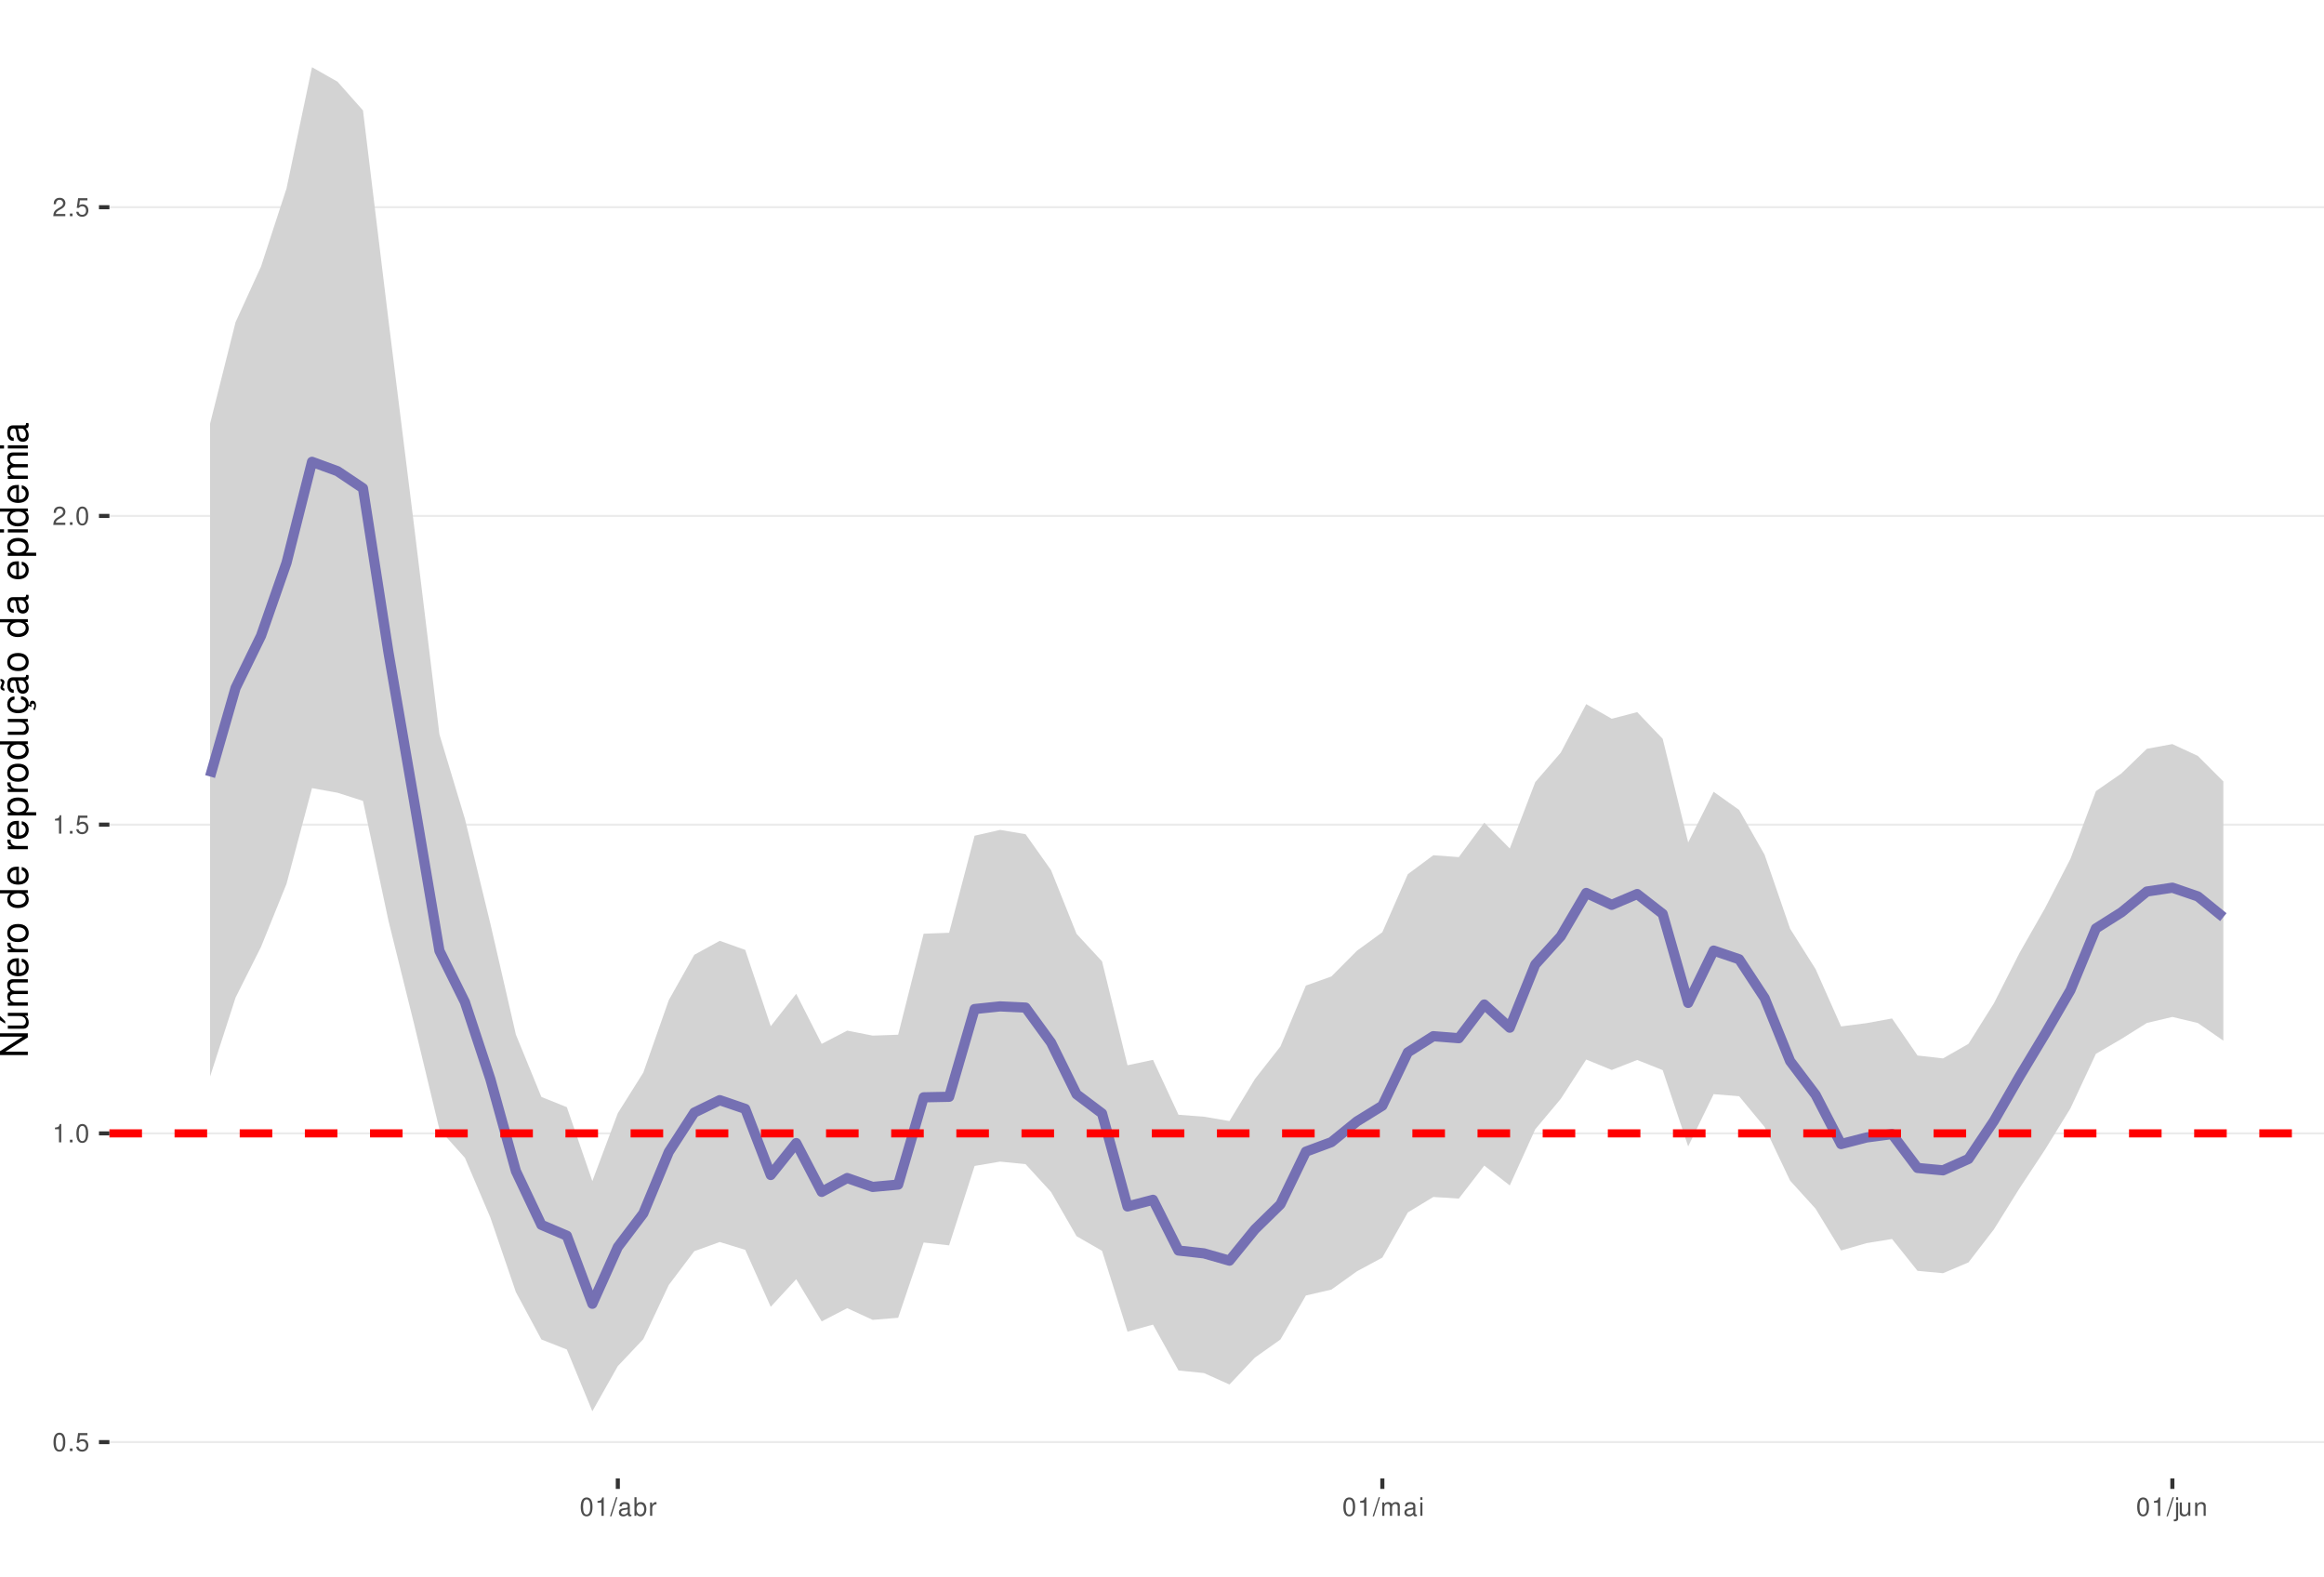
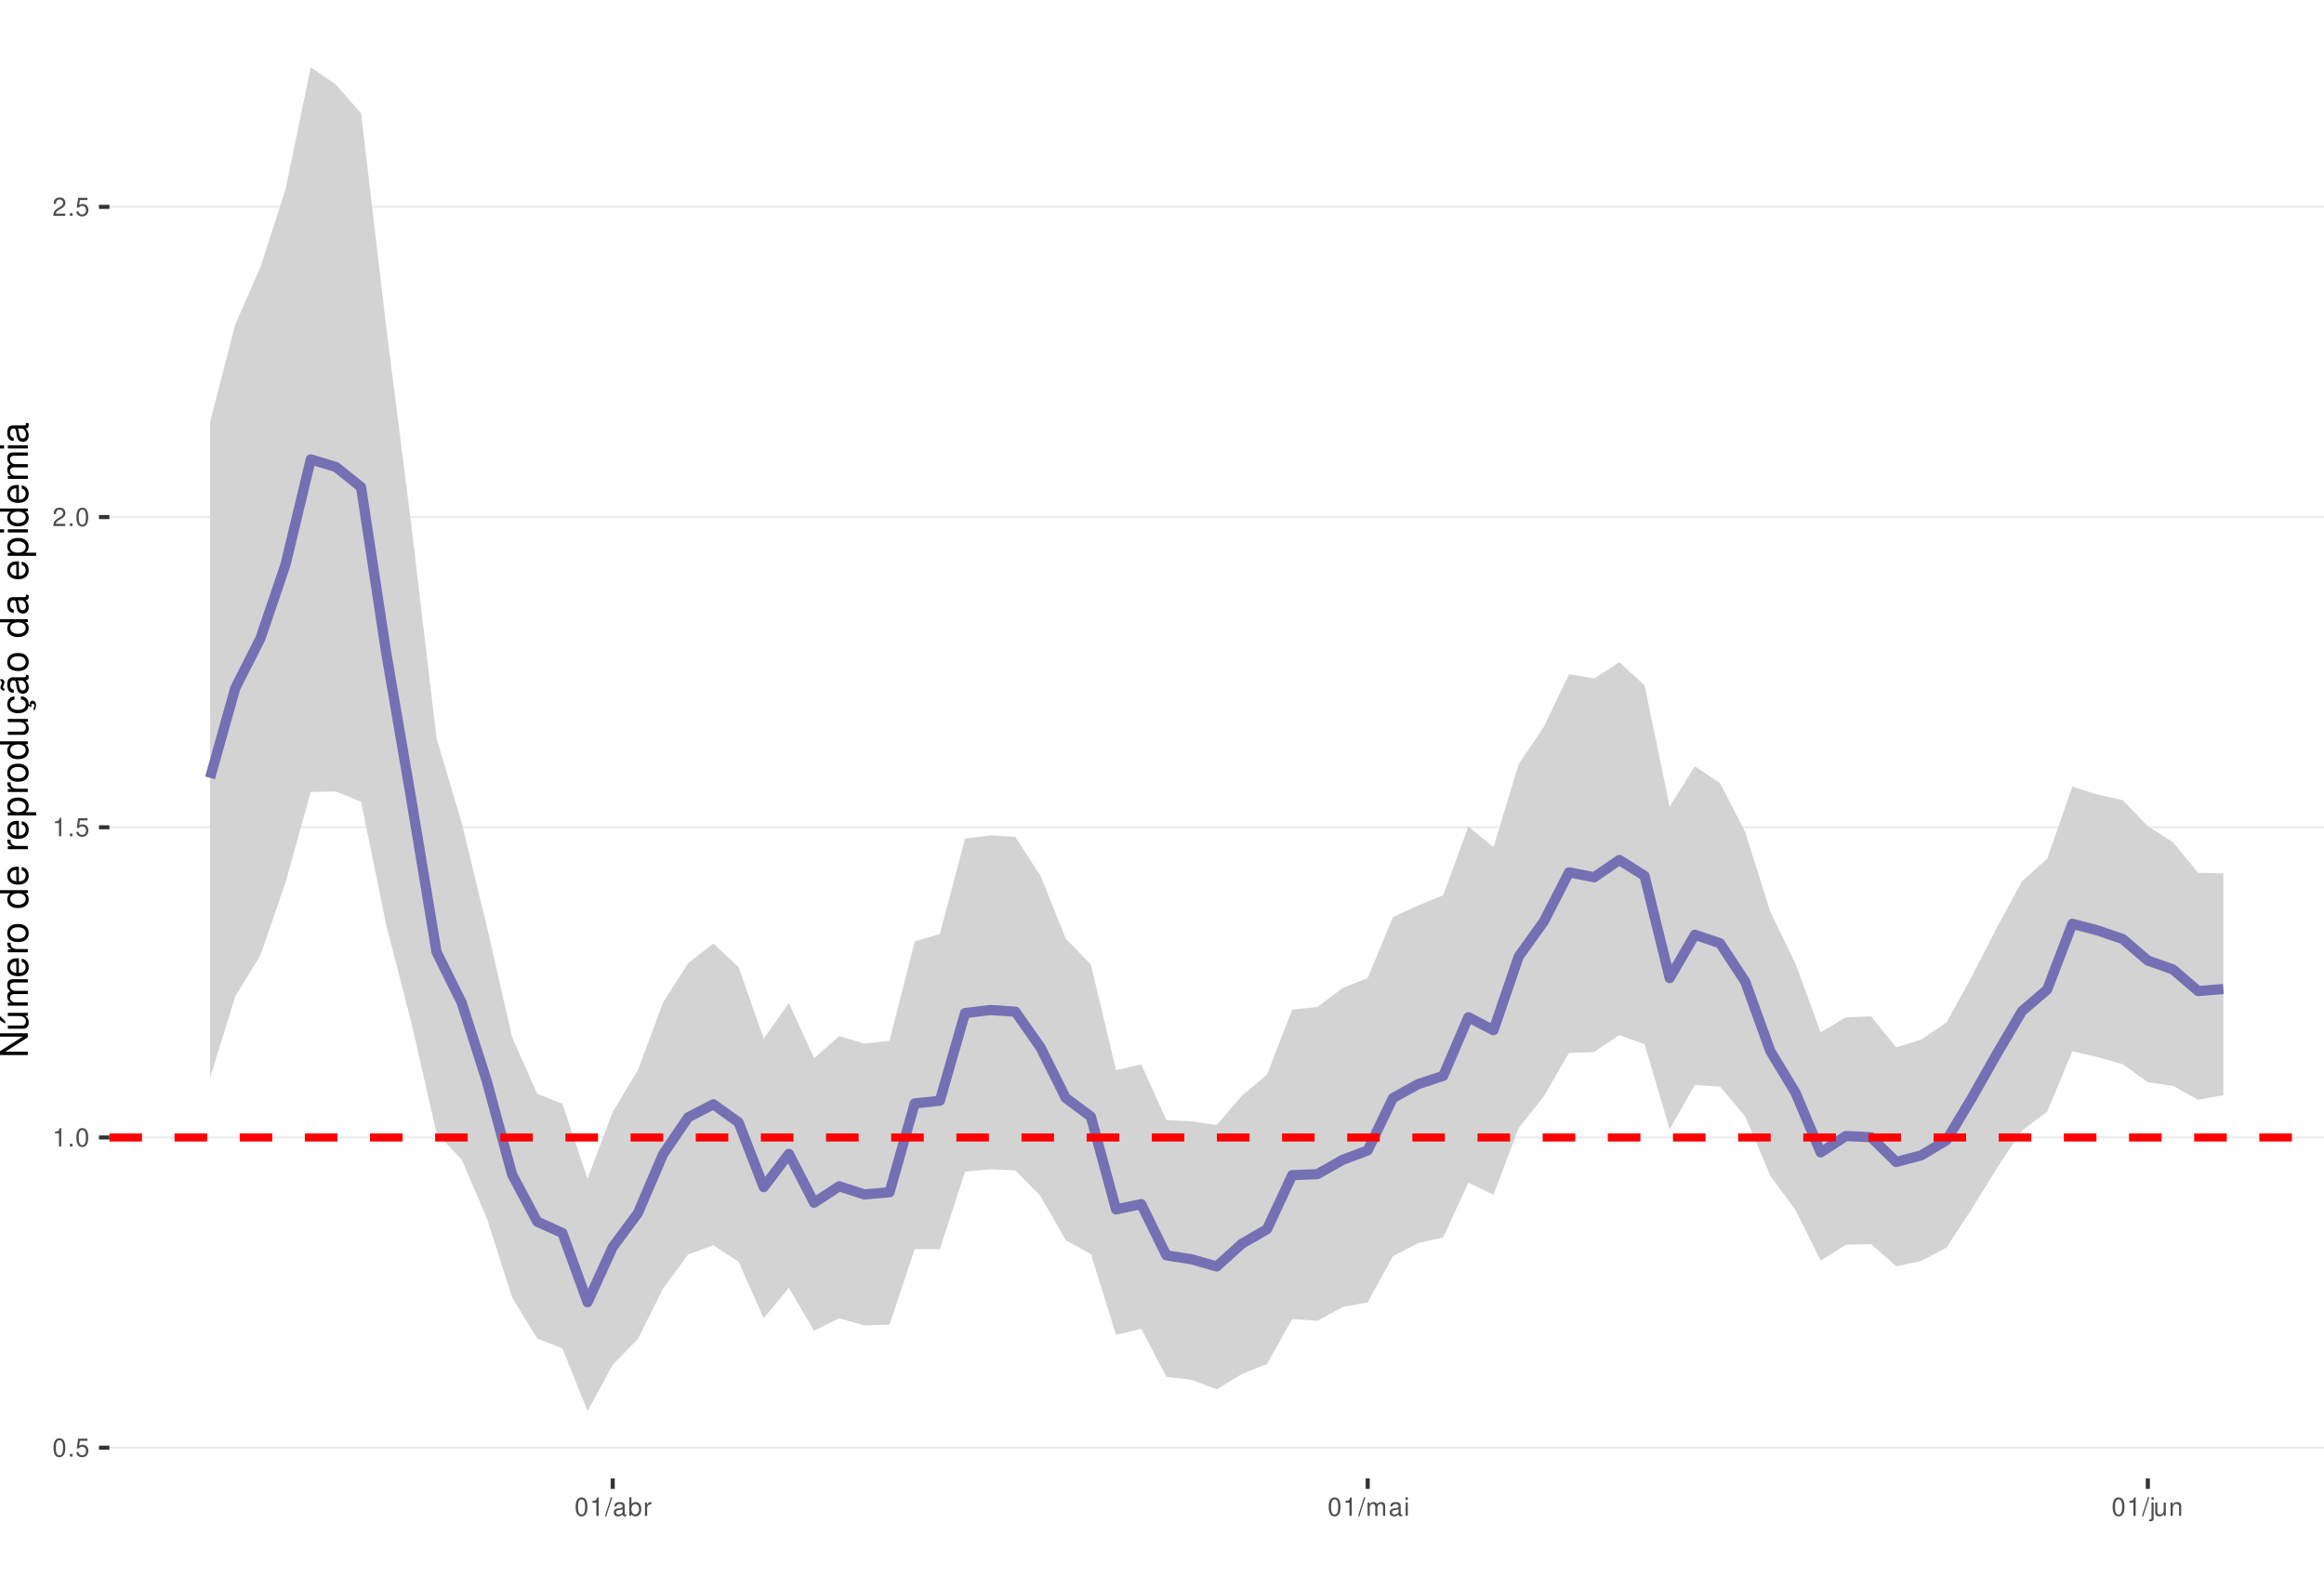
<svg xmlns="http://www.w3.org/2000/svg" xmlns:xlink="http://www.w3.org/1999/xlink" width="609pt" height="413pt" viewBox="0 0 609 413" version="1.1">
  <defs>
    <g>
      <symbol overflow="visible" id="glyph0-0">
        <path style="stroke:none;" d="" />
      </symbol>
      <symbol overflow="visible" id="glyph0-1">
        <path style="stroke:none;" d="M 1.828 -4.812 C 1.391 -4.812 0.984 -4.609 0.75 -4.281 C 0.438 -3.859 0.281 -3.219 0.281 -2.328 C 0.281 -0.703 0.812 0.156 1.828 0.156 C 2.828 0.156 3.375 -0.703 3.375 -2.297 C 3.375 -3.219 3.234 -3.844 2.922 -4.281 C 2.672 -4.625 2.281 -4.812 1.828 -4.812 Z M 1.828 -4.297 C 2.469 -4.297 2.781 -3.641 2.781 -2.344 C 2.781 -0.969 2.469 -0.328 1.812 -0.328 C 1.203 -0.328 0.891 -1 0.891 -2.328 C 0.891 -3.641 1.203 -4.297 1.828 -4.297 Z M 1.828 -4.297 " />
      </symbol>
      <symbol overflow="visible" id="glyph0-2">
        <path style="stroke:none;" d="M 1.266 -0.688 L 0.578 -0.688 L 0.578 0 L 1.266 0 Z M 1.266 -0.688 " />
      </symbol>
      <symbol overflow="visible" id="glyph0-3">
        <path style="stroke:none;" d="M 3.172 -4.719 L 0.734 -4.719 L 0.375 -2.156 L 0.922 -2.156 C 1.188 -2.469 1.422 -2.594 1.797 -2.594 C 2.422 -2.594 2.812 -2.156 2.812 -1.453 C 2.812 -0.781 2.422 -0.359 1.781 -0.359 C 1.266 -0.359 0.953 -0.625 0.812 -1.156 L 0.234 -1.156 C 0.312 -0.766 0.375 -0.578 0.516 -0.406 C 0.781 -0.047 1.266 0.156 1.797 0.156 C 2.75 0.156 3.422 -0.547 3.422 -1.531 C 3.422 -2.469 2.797 -3.109 1.891 -3.109 C 1.562 -3.109 1.297 -3.016 1.016 -2.828 L 1.203 -4.141 L 3.172 -4.141 Z M 3.172 -4.719 " />
      </symbol>
      <symbol overflow="visible" id="glyph0-4">
        <path style="stroke:none;" d="M 1.719 -3.422 L 1.719 0 L 2.312 0 L 2.312 -4.812 L 1.922 -4.812 C 1.719 -4.078 1.578 -3.969 0.672 -3.859 L 0.672 -3.422 Z M 1.719 -3.422 " />
      </symbol>
      <symbol overflow="visible" id="glyph0-5">
        <path style="stroke:none;" d="M 3.375 -0.578 L 0.891 -0.578 C 0.938 -0.984 1.156 -1.234 1.734 -1.578 L 2.406 -1.953 C 3.062 -2.328 3.406 -2.812 3.406 -3.406 C 3.406 -3.812 3.234 -4.188 2.969 -4.438 C 2.688 -4.688 2.344 -4.812 1.891 -4.812 C 1.297 -4.812 0.844 -4.594 0.578 -4.188 C 0.422 -3.938 0.344 -3.641 0.328 -3.141 L 0.922 -3.141 C 0.938 -3.469 0.984 -3.672 1.062 -3.828 C 1.219 -4.125 1.516 -4.297 1.875 -4.297 C 2.406 -4.297 2.797 -3.906 2.797 -3.391 C 2.797 -3.016 2.578 -2.672 2.156 -2.438 L 1.547 -2.078 C 0.562 -1.516 0.281 -1.062 0.219 0 L 3.375 0 Z M 3.375 -0.578 " />
      </symbol>
      <symbol overflow="visible" id="glyph0-6">
        <path style="stroke:none;" d="M 1.531 -4.859 L -0.047 0.141 L 0.312 0.141 L 1.891 -4.859 Z M 1.531 -4.859 " />
      </symbol>
      <symbol overflow="visible" id="glyph0-7">
        <path style="stroke:none;" d="M 3.562 -0.328 C 3.5 -0.312 3.469 -0.312 3.438 -0.312 C 3.25 -0.312 3.141 -0.406 3.141 -0.578 L 3.141 -2.641 C 3.141 -3.25 2.688 -3.594 1.828 -3.594 C 1.312 -3.594 0.906 -3.438 0.672 -3.188 C 0.516 -3 0.453 -2.797 0.438 -2.453 L 0.984 -2.453 C 1.031 -2.875 1.297 -3.078 1.812 -3.078 C 2.312 -3.078 2.594 -2.891 2.594 -2.562 L 2.594 -2.406 C 2.578 -2.172 2.469 -2.078 2.016 -2.031 C 1.219 -1.922 1.109 -1.891 0.891 -1.812 C 0.484 -1.641 0.281 -1.328 0.281 -0.875 C 0.281 -0.25 0.719 0.156 1.422 0.156 C 1.859 0.156 2.219 0 2.609 -0.359 C 2.656 0 2.828 0.156 3.188 0.156 C 3.297 0.156 3.375 0.141 3.562 0.094 Z M 2.594 -1.094 C 2.594 -0.906 2.531 -0.797 2.375 -0.641 C 2.141 -0.438 1.875 -0.328 1.547 -0.328 C 1.109 -0.328 0.859 -0.547 0.859 -0.891 C 0.859 -1.266 1.094 -1.438 1.703 -1.531 C 2.297 -1.609 2.406 -1.641 2.594 -1.719 Z M 2.594 -1.094 " />
      </symbol>
      <symbol overflow="visible" id="glyph0-8">
        <path style="stroke:none;" d="M 0.359 -4.859 L 0.359 0 L 0.859 0 L 0.859 -0.453 C 1.125 -0.047 1.484 0.156 1.969 0.156 C 2.875 0.156 3.484 -0.594 3.484 -1.75 C 3.484 -2.891 2.922 -3.594 1.984 -3.594 C 1.516 -3.594 1.172 -3.406 0.906 -3.016 L 0.906 -4.859 Z M 1.891 -3.062 C 2.5 -3.062 2.906 -2.531 2.906 -1.703 C 2.906 -0.906 2.484 -0.359 1.891 -0.359 C 1.297 -0.359 0.906 -0.906 0.906 -1.719 C 0.906 -2.531 1.297 -3.062 1.891 -3.062 Z M 1.891 -3.062 " />
      </symbol>
      <symbol overflow="visible" id="glyph0-9">
        <path style="stroke:none;" d="M 0.453 -3.484 L 0.453 0 L 1.016 0 L 1.016 -1.812 C 1.031 -2.656 1.375 -3.016 2.141 -3 L 2.141 -3.562 C 2.047 -3.578 1.984 -3.594 1.922 -3.594 C 1.562 -3.594 1.297 -3.375 0.969 -2.859 L 0.969 -3.484 Z M 0.453 -3.484 " />
      </symbol>
      <symbol overflow="visible" id="glyph0-10">
        <path style="stroke:none;" d="M 0.469 -3.484 L 0.469 0 L 1.031 0 L 1.031 -2.188 C 1.031 -2.703 1.391 -3.109 1.844 -3.109 C 2.25 -3.109 2.484 -2.844 2.484 -2.406 L 2.484 0 L 3.047 0 L 3.047 -2.188 C 3.047 -2.703 3.422 -3.109 3.875 -3.109 C 4.266 -3.109 4.516 -2.844 4.516 -2.406 L 4.516 0 L 5.078 0 L 5.078 -2.609 C 5.078 -3.234 4.719 -3.594 4.062 -3.594 C 3.594 -3.594 3.312 -3.453 2.984 -3.062 C 2.781 -3.422 2.5 -3.594 2.047 -3.594 C 1.578 -3.594 1.266 -3.422 0.984 -3 L 0.984 -3.484 Z M 0.469 -3.484 " />
      </symbol>
      <symbol overflow="visible" id="glyph0-11">
        <path style="stroke:none;" d="M 1 -3.484 L 0.453 -3.484 L 0.453 0 L 1 0 Z M 1 -4.859 L 0.438 -4.859 L 0.438 -4.156 L 1 -4.156 Z M 1 -4.859 " />
      </symbol>
      <symbol overflow="visible" id="glyph0-12">
        <path style="stroke:none;" d="M 0.469 -3.484 L 0.469 0.5 C 0.469 0.859 0.359 0.969 0.016 0.969 C -0.031 0.969 -0.047 0.969 -0.125 0.953 L -0.125 1.438 C -0.047 1.438 -0.016 1.453 0.062 1.453 C 0.688 1.453 1.016 1.203 1.016 0.719 L 1.016 -3.484 Z M 1.016 -4.859 L 0.469 -4.859 L 0.469 -4.156 L 1.016 -4.156 Z M 1.016 -4.859 " />
      </symbol>
      <symbol overflow="visible" id="glyph0-13">
        <path style="stroke:none;" d="M 3.203 0 L 3.203 -3.484 L 2.656 -3.484 L 2.656 -1.516 C 2.656 -0.797 2.281 -0.328 1.703 -0.328 C 1.266 -0.328 0.984 -0.594 0.984 -1.016 L 0.984 -3.484 L 0.438 -3.484 L 0.438 -0.797 C 0.438 -0.219 0.859 0.156 1.547 0.156 C 2.062 0.156 2.391 -0.031 2.703 -0.484 L 2.703 0 Z M 3.203 0 " />
      </symbol>
      <symbol overflow="visible" id="glyph0-14">
        <path style="stroke:none;" d="M 0.469 -3.484 L 0.469 0 L 1.031 0 L 1.031 -1.922 C 1.031 -2.641 1.391 -3.109 1.969 -3.109 C 2.406 -3.109 2.688 -2.828 2.688 -2.422 L 2.688 0 L 3.234 0 L 3.234 -2.641 C 3.234 -3.219 2.812 -3.594 2.141 -3.594 C 1.625 -3.594 1.281 -3.391 0.984 -2.906 L 0.984 -3.484 Z M 0.469 -3.484 " />
      </symbol>
      <symbol overflow="visible" id="glyph1-0">
        <path style="stroke:none;" d="" />
      </symbol>
      <symbol overflow="visible" id="glyph1-1">
        <path style="stroke:none;" d="M -7.297 -6.453 L -7.297 -5.578 L -1.328 -5.578 L -7.297 -1.766 L -7.297 -0.766 L 0 -0.766 L 0 -1.641 L -5.906 -1.641 L 0 -5.406 L 0 -6.453 Z M -7.297 -6.453 " />
      </symbol>
      <symbol overflow="visible" id="glyph1-2">
        <path style="stroke:none;" d="M 0 -4.812 L -5.234 -4.812 L -5.234 -3.984 L -2.266 -3.984 C -1.203 -3.984 -0.5 -3.438 -0.5 -2.562 C -0.5 -1.906 -0.906 -1.484 -1.531 -1.484 L -5.234 -1.484 L -5.234 -0.656 L -1.203 -0.656 C -0.328 -0.656 0.234 -1.297 0.234 -2.312 C 0.234 -3.094 -0.047 -3.578 -0.734 -4.062 L 0 -4.062 Z M -7.406 -2.953 L -5.922 -2 L -5.922 -2.594 L -7.406 -4.094 Z M -7.406 -2.953 " />
      </symbol>
      <symbol overflow="visible" id="glyph1-3">
        <path style="stroke:none;" d="M -5.234 -0.703 L 0 -0.703 L 0 -1.547 L -3.297 -1.547 C -4.047 -1.547 -4.656 -2.094 -4.656 -2.766 C -4.656 -3.391 -4.281 -3.734 -3.609 -3.734 L 0 -3.734 L 0 -4.578 L -3.297 -4.578 C -4.047 -4.578 -4.656 -5.125 -4.656 -5.812 C -4.656 -6.422 -4.266 -6.781 -3.609 -6.781 L 0 -6.781 L 0 -7.625 L -3.938 -7.625 C -4.875 -7.625 -5.391 -7.078 -5.391 -6.094 C -5.391 -5.406 -5.188 -4.984 -4.594 -4.484 C -5.156 -4.188 -5.391 -3.766 -5.391 -3.078 C -5.391 -2.375 -5.125 -1.906 -4.5 -1.469 L -5.234 -1.469 Z M -5.234 -0.703 " />
      </symbol>
      <symbol overflow="visible" id="glyph1-4">
        <path style="stroke:none;" d="M -2.344 -5.125 C -3.141 -5.125 -3.625 -5.062 -4.016 -4.922 C -4.875 -4.578 -5.391 -3.781 -5.391 -2.797 C -5.391 -1.344 -4.281 -0.406 -2.547 -0.406 C -0.812 -0.406 0.234 -1.297 0.234 -2.781 C 0.234 -3.984 -0.453 -4.812 -1.594 -5.016 L -1.594 -4.188 C -0.906 -3.953 -0.547 -3.484 -0.547 -2.812 C -0.547 -2.281 -0.781 -1.828 -1.219 -1.547 C -1.516 -1.344 -1.812 -1.281 -2.344 -1.266 Z M -3.016 -1.297 C -3.984 -1.359 -4.625 -1.953 -4.625 -2.797 C -4.625 -3.641 -3.953 -4.234 -3.016 -4.234 Z M -3.016 -1.297 " />
      </symbol>
      <symbol overflow="visible" id="glyph1-5">
        <path style="stroke:none;" d="M -5.234 -0.688 L 0 -0.688 L 0 -1.531 L -2.719 -1.531 C -3.984 -1.547 -4.547 -2.062 -4.516 -3.203 L -5.359 -3.203 C -5.375 -3.062 -5.391 -2.984 -5.391 -2.891 C -5.391 -2.344 -5.062 -1.938 -4.297 -1.453 L -5.234 -1.453 Z M -5.234 -0.688 " />
      </symbol>
      <symbol overflow="visible" id="glyph1-6">
        <path style="stroke:none;" d="M -5.391 -2.719 C -5.391 -1.234 -4.344 -0.359 -2.578 -0.359 C -0.812 -0.359 0.234 -1.234 0.234 -2.734 C 0.234 -4.203 -0.812 -5.094 -2.547 -5.094 C -4.359 -5.094 -5.391 -4.234 -5.391 -2.719 Z M -4.625 -2.734 C -4.625 -3.672 -3.844 -4.234 -2.547 -4.234 C -1.312 -4.234 -0.547 -3.656 -0.547 -2.734 C -0.547 -1.797 -1.312 -1.234 -2.578 -1.234 C -3.844 -1.234 -4.625 -1.797 -4.625 -2.734 Z M -4.625 -2.734 " />
      </symbol>
      <symbol overflow="visible" id="glyph1-7">
        <path style="stroke:none;" d="" />
      </symbol>
      <symbol overflow="visible" id="glyph1-8">
        <path style="stroke:none;" d="M -7.297 -4.953 L -7.297 -4.125 L -4.578 -4.125 C -5.109 -3.766 -5.391 -3.203 -5.391 -2.516 C -5.391 -1.156 -4.297 -0.266 -2.625 -0.266 C -0.859 -0.266 0.234 -1.125 0.234 -2.547 C 0.234 -3.266 -0.047 -3.766 -0.688 -4.203 L 0 -4.203 L 0 -4.953 Z M -4.609 -2.656 C -4.609 -3.547 -3.812 -4.125 -2.562 -4.125 C -1.344 -4.125 -0.547 -3.547 -0.547 -2.656 C -0.547 -1.734 -1.359 -1.125 -2.578 -1.125 C -3.797 -1.125 -4.609 -1.734 -4.609 -2.656 Z M -4.609 -2.656 " />
      </symbol>
      <symbol overflow="visible" id="glyph1-9">
        <path style="stroke:none;" d="M 2.188 -0.547 L 2.188 -1.375 L -0.547 -1.375 C -0.016 -1.812 0.234 -2.312 0.234 -2.984 C 0.234 -4.344 -0.859 -5.234 -2.531 -5.234 C -4.297 -5.234 -5.391 -4.375 -5.391 -2.984 C -5.391 -2.266 -5.062 -1.703 -4.453 -1.312 L -5.234 -1.312 L -5.234 -0.547 Z M -4.609 -2.844 C -4.609 -3.766 -3.797 -4.359 -2.547 -4.359 C -1.359 -4.359 -0.547 -3.75 -0.547 -2.844 C -0.547 -1.953 -1.344 -1.375 -2.578 -1.375 C -3.812 -1.375 -4.609 -1.953 -4.609 -2.844 Z M -4.609 -2.844 " />
      </symbol>
      <symbol overflow="visible" id="glyph1-10">
        <path style="stroke:none;" d="M 0 -4.812 L -5.234 -4.812 L -5.234 -3.984 L -2.266 -3.984 C -1.203 -3.984 -0.5 -3.438 -0.5 -2.562 C -0.5 -1.906 -0.906 -1.484 -1.531 -1.484 L -5.234 -1.484 L -5.234 -0.656 L -1.203 -0.656 C -0.328 -0.656 0.234 -1.297 0.234 -2.312 C 0.234 -3.094 -0.047 -3.578 -0.734 -4.062 L 0 -4.062 Z M 0 -4.812 " />
      </symbol>
      <symbol overflow="visible" id="glyph1-11">
        <path style="stroke:none;" d="M 0.234 -2.641 C 0.234 -3.875 -0.547 -4.703 -1.797 -4.766 L -1.797 -3.938 C -0.953 -3.797 -0.531 -3.359 -0.531 -2.656 C -0.531 -1.734 -1.281 -1.188 -2.516 -1.188 C -3.844 -1.188 -4.625 -1.719 -4.625 -2.625 C -4.625 -3.328 -4.203 -3.766 -3.484 -3.875 L -3.484 -4.703 C -3.984 -4.672 -4.312 -4.562 -4.609 -4.359 C -5.094 -4 -5.391 -3.375 -5.391 -2.641 C -5.391 -1.219 -4.266 -0.312 -2.531 -0.312 C -1.469 -0.312 -0.625 -0.672 -0.156 -1.312 C 0.047 -1.594 0.125 -1.812 0.203 -2.25 L 0.922 -1.938 L 0.984 -2.062 C 0.938 -2.188 0.906 -2.25 0.906 -2.375 C 0.906 -2.656 1.047 -2.828 1.281 -2.828 C 1.547 -2.828 1.734 -2.594 1.734 -2.297 C 1.734 -2.031 1.672 -1.844 1.438 -1.406 L 1.406 -1.312 L 1.812 -1.094 C 2.078 -1.75 2.141 -1.953 2.141 -2.344 C 2.141 -3.109 1.781 -3.578 1.203 -3.578 C 0.781 -3.578 0.547 -3.297 0.547 -2.797 C 0.547 -2.703 0.547 -2.641 0.562 -2.516 Z M 0.234 -2.641 " />
      </symbol>
      <symbol overflow="visible" id="glyph1-12">
        <path style="stroke:none;" d="M -0.484 -5.344 C -0.469 -5.266 -0.469 -5.219 -0.469 -5.172 C -0.469 -4.875 -0.625 -4.719 -0.875 -4.719 L -3.953 -4.719 C -4.891 -4.719 -5.391 -4.047 -5.391 -2.75 C -5.391 -1.984 -5.172 -1.375 -4.781 -1.016 C -4.516 -0.766 -4.203 -0.672 -3.688 -0.656 L -3.688 -1.484 C -4.328 -1.562 -4.625 -1.938 -4.625 -2.719 C -4.625 -3.484 -4.344 -3.891 -3.844 -3.891 L -3.625 -3.891 C -3.266 -3.875 -3.125 -3.703 -3.047 -3.016 C -2.891 -1.844 -2.844 -1.656 -2.719 -1.344 C -2.453 -0.734 -2 -0.422 -1.312 -0.422 C -0.375 -0.422 0.234 -1.078 0.234 -2.141 C 0.234 -2.797 0 -3.328 -0.547 -3.922 C 0 -3.984 0.234 -4.234 0.234 -4.781 C 0.234 -4.953 0.203 -5.062 0.141 -5.344 Z M -1.656 -3.891 C -1.375 -3.891 -1.203 -3.812 -0.969 -3.562 C -0.656 -3.219 -0.5 -2.812 -0.5 -2.312 C -0.5 -1.672 -0.812 -1.297 -1.344 -1.297 C -1.891 -1.297 -2.172 -1.656 -2.297 -2.547 C -2.422 -3.438 -2.453 -3.609 -2.594 -3.891 Z M -7.172 -3.75 C -6.922 -3.672 -6.812 -3.547 -6.812 -3.375 C -6.812 -3.25 -6.875 -2.984 -6.984 -2.734 C -7.156 -2.312 -7.172 -2.25 -7.172 -2.047 C -7.172 -1.594 -6.797 -1.297 -6.141 -1.188 L -6.141 -1.766 C -6.375 -1.812 -6.5 -1.938 -6.5 -2.094 C -6.5 -2.203 -6.469 -2.344 -6.375 -2.578 C -6.156 -3.156 -6.125 -3.234 -6.125 -3.438 C -6.125 -3.922 -6.484 -4.219 -7.172 -4.312 Z M -7.172 -3.75 " />
      </symbol>
      <symbol overflow="visible" id="glyph1-13">
        <path style="stroke:none;" d="M -0.484 -5.344 C -0.469 -5.266 -0.469 -5.219 -0.469 -5.172 C -0.469 -4.875 -0.625 -4.719 -0.875 -4.719 L -3.953 -4.719 C -4.891 -4.719 -5.391 -4.047 -5.391 -2.75 C -5.391 -1.984 -5.172 -1.375 -4.781 -1.016 C -4.516 -0.766 -4.203 -0.672 -3.688 -0.656 L -3.688 -1.484 C -4.328 -1.562 -4.625 -1.938 -4.625 -2.719 C -4.625 -3.484 -4.344 -3.891 -3.844 -3.891 L -3.625 -3.891 C -3.266 -3.875 -3.125 -3.703 -3.047 -3.016 C -2.891 -1.844 -2.844 -1.656 -2.719 -1.344 C -2.453 -0.734 -2 -0.422 -1.312 -0.422 C -0.375 -0.422 0.234 -1.078 0.234 -2.141 C 0.234 -2.797 0 -3.328 -0.547 -3.922 C 0 -3.984 0.234 -4.234 0.234 -4.781 C 0.234 -4.953 0.203 -5.062 0.141 -5.344 Z M -1.656 -3.891 C -1.375 -3.891 -1.203 -3.812 -0.969 -3.562 C -0.656 -3.219 -0.5 -2.812 -0.5 -2.312 C -0.5 -1.672 -0.812 -1.297 -1.344 -1.297 C -1.891 -1.297 -2.172 -1.656 -2.297 -2.547 C -2.422 -3.438 -2.453 -3.609 -2.594 -3.891 Z M -1.656 -3.891 " />
      </symbol>
      <symbol overflow="visible" id="glyph1-14">
        <path style="stroke:none;" d="M -5.234 -1.5 L -5.234 -0.672 L 0 -0.672 L 0 -1.5 Z M -7.297 -1.5 L -7.297 -0.656 L -6.234 -0.656 L -6.234 -1.5 Z M -7.297 -1.5 " />
      </symbol>
    </g>
    <clipPath id="clip1">
      <path d="M 28.672 0 L 609 0 L 609 387.328 L 28.672 387.328 Z M 28.672 0 " />
    </clipPath>
    <clipPath id="clip2">
-       <path d="M 28.672 377 L 609 377 L 609 379 L 28.672 379 Z M 28.672 377 " />
+       <path d="M 28.672 378 L 609 378 L 609 380 L 28.672 380 Z M 28.672 378 " />
    </clipPath>
    <clipPath id="clip3">
-       <path d="M 28.672 296 L 609 296 L 609 298 L 28.672 298 Z M 28.672 296 " />
+       <path d="M 28.672 297 L 609 297 L 609 299 L 28.672 299 Z M 28.672 297 " />
    </clipPath>
    <clipPath id="clip4">
-       <path d="M 28.672 215 L 609 215 L 609 217 L 28.672 217 Z M 28.672 215 " />
+       <path d="M 28.672 216 L 609 216 L 609 217 L 28.672 217 Z M 28.672 216 " />
    </clipPath>
    <clipPath id="clip5">
-       <path d="M 28.672 134 L 609 134 L 609 136 L 28.672 136 Z M 28.672 134 " />
+       <path d="M 28.672 135 L 609 135 L 609 136 L 28.672 136 Z M 28.672 135 " />
    </clipPath>
    <clipPath id="clip6">
-       <path d="M 28.672 54 L 609 54 L 609 55 L 28.672 55 Z M 28.672 54 " />
+       <path d="M 28.672 53 L 609 53 L 609 55 L 28.672 55 Z M 28.672 53 " />
    </clipPath>
    <clipPath id="clip7">
-       <path d="M 28.672 295 L 609 295 L 609 298 L 28.672 298 Z M 28.672 295 " />
+       <path d="M 28.672 296 L 609 296 L 609 300 L 28.672 300 Z M 28.672 296 " />
    </clipPath>
  </defs>
  <g id="surface31">
    <rect x="0" y="0" width="609" height="413" style="fill:rgb(100%,100%,100%);fill-opacity:1;stroke:none;" />
    <rect x="0" y="0" width="609" height="413" style="fill:rgb(100%,100%,100%);fill-opacity:1;stroke:none;" />
    <path style="fill:none;stroke-width:1.067;stroke-linecap:round;stroke-linejoin:round;stroke:rgb(100%,100%,100%);stroke-opacity:1;stroke-miterlimit:10;" d="M 0 413 L 609 413 L 609 0 L 0 0 Z M 0 413 " />
    <g clip-path="url(#clip1)" clip-rule="nonzero">
      <path style=" stroke:none;fill-rule:nonzero;fill:rgb(100%,100%,100%);fill-opacity:1;" d="M 28.672 387.328 L 609 387.328 L 609 0 L 28.672 0 Z M 28.672 387.328 " />
    </g>
    <g clip-path="url(#clip2)" clip-rule="nonzero">
-       <path style="fill:none;stroke-width:0.533;stroke-linecap:butt;stroke-linejoin:round;stroke:rgb(92.157%,92.157%,92.157%);stroke-opacity:1;stroke-miterlimit:10;" d="M 28.672 377.805 L 609 377.805 " />
+       <path style="fill:none;stroke-width:0.533;stroke-linecap:butt;stroke-linejoin:round;stroke:rgb(92.157%,92.157%,92.157%);stroke-opacity:1;stroke-miterlimit:10;" d="M 28.672 379.262 L 609 379.262 " />
    </g>
    <g clip-path="url(#clip3)" clip-rule="nonzero">
-       <path style="fill:none;stroke-width:0.533;stroke-linecap:butt;stroke-linejoin:round;stroke:rgb(92.157%,92.157%,92.157%);stroke-opacity:1;stroke-miterlimit:10;" d="M 28.672 296.926 L 609 296.926 " />
+       <path style="fill:none;stroke-width:0.533;stroke-linecap:butt;stroke-linejoin:round;stroke:rgb(92.157%,92.157%,92.157%);stroke-opacity:1;stroke-miterlimit:10;" d="M 28.672 297.996 L 609 297.996 " />
    </g>
    <g clip-path="url(#clip4)" clip-rule="nonzero">
-       <path style="fill:none;stroke-width:0.533;stroke-linecap:butt;stroke-linejoin:round;stroke:rgb(92.157%,92.157%,92.157%);stroke-opacity:1;stroke-miterlimit:10;" d="M 28.672 216.043 L 609 216.043 " />
+       <path style="fill:none;stroke-width:0.533;stroke-linecap:butt;stroke-linejoin:round;stroke:rgb(92.157%,92.157%,92.157%);stroke-opacity:1;stroke-miterlimit:10;" d="M 28.672 216.73 L 609 216.73 " />
    </g>
    <g clip-path="url(#clip5)" clip-rule="nonzero">
-       <path style="fill:none;stroke-width:0.533;stroke-linecap:butt;stroke-linejoin:round;stroke:rgb(92.157%,92.157%,92.157%);stroke-opacity:1;stroke-miterlimit:10;" d="M 28.672 135.164 L 609 135.164 " />
+       <path style="fill:none;stroke-width:0.533;stroke-linecap:butt;stroke-linejoin:round;stroke:rgb(92.157%,92.157%,92.157%);stroke-opacity:1;stroke-miterlimit:10;" d="M 28.672 135.461 L 609 135.461 " />
    </g>
    <g clip-path="url(#clip6)" clip-rule="nonzero">
-       <path style="fill:none;stroke-width:0.533;stroke-linecap:butt;stroke-linejoin:round;stroke:rgb(92.157%,92.157%,92.157%);stroke-opacity:1;stroke-miterlimit:10;" d="M 28.672 54.285 L 609 54.285 " />
-     </g>
-     <path style=" stroke:none;fill-rule:nonzero;fill:rgb(82.745%,82.745%,82.745%);fill-opacity:1;" d="M 55.051 110.992 L 61.727 84.406 L 68.406 69.805 L 75.086 49.348 L 81.762 17.605 L 88.441 21.402 L 95.117 28.926 L 101.797 83.871 L 108.477 137.492 L 115.152 192.395 L 121.832 214.543 L 128.508 242.031 L 135.188 271.047 L 141.867 287.375 L 148.543 290.062 L 155.223 309.434 L 161.898 291.629 L 168.578 280.996 L 175.258 262.012 L 181.934 250.145 L 188.613 246.477 L 195.289 248.859 L 201.969 268.848 L 208.648 260.359 L 215.324 273.477 L 222.004 270.004 L 228.68 271.312 L 235.359 271.082 L 242.039 244.617 L 248.715 244.367 L 255.395 218.941 L 262.07 217.418 L 268.75 218.547 L 275.43 227.977 L 282.105 244.645 L 288.785 251.859 L 295.461 279.082 L 302.141 277.66 L 308.82 292.047 L 315.496 292.551 L 322.176 293.699 L 328.852 282.672 L 335.531 274.156 L 342.211 258.199 L 348.887 255.816 L 355.566 249.094 L 362.242 244.227 L 368.922 229.02 L 375.602 224.055 L 382.277 224.547 L 388.957 215.52 L 395.633 222.285 L 402.312 204.895 L 408.992 197.172 L 415.668 184.469 L 422.348 188.301 L 429.023 186.562 L 435.703 193.551 L 442.383 220.703 L 449.059 207.441 L 455.738 212.188 L 462.414 223.934 L 469.094 243.312 L 475.77 253.883 L 482.449 268.902 L 489.129 268.043 L 495.805 266.82 L 502.484 276.523 L 509.16 277.285 L 515.84 273.461 L 522.52 262.809 L 529.195 249.68 L 535.875 237.949 L 542.551 225 L 549.23 207.262 L 555.91 202.633 L 562.586 196.168 L 569.266 194.938 L 575.941 198.039 L 582.621 204.719 L 582.621 272.629 L 575.941 268.008 L 569.266 266.422 L 562.586 267.992 L 555.91 272.184 L 549.23 276.086 L 542.551 290.379 L 535.875 301.223 L 529.195 311.336 L 522.52 322.043 L 515.84 330.723 L 509.16 333.559 L 502.484 332.938 L 495.805 324.594 L 489.129 325.68 L 482.449 327.602 L 475.77 316.66 L 469.094 309.305 L 462.414 295.262 L 455.738 287.199 L 449.059 286.648 L 442.383 300.34 L 435.703 280.355 L 429.023 277.691 L 422.348 280.312 L 415.668 277.582 L 408.992 287.887 L 402.312 295.852 L 395.633 310.562 L 388.957 305.367 L 382.277 314.012 L 375.602 313.582 L 368.922 317.637 L 362.242 329.465 L 355.566 333.07 L 348.887 337.855 L 342.211 339.395 L 335.531 350.93 L 328.852 355.664 L 322.176 362.715 L 315.496 359.719 L 308.82 359.043 L 302.141 347.027 L 295.461 348.879 L 288.785 327.695 L 282.105 323.852 L 275.43 312.285 L 268.75 304.992 L 262.07 304.32 L 255.395 305.457 L 248.715 326.258 L 242.039 325.516 L 235.359 345.234 L 228.68 345.781 L 222.004 342.719 L 215.324 346.18 L 208.648 335.125 L 201.969 342.355 L 195.289 327.438 L 188.613 325.383 L 181.934 327.789 L 175.258 336.637 L 168.578 350.828 L 161.898 357.895 L 155.223 369.723 L 148.543 353.551 L 141.867 350.914 L 135.188 338.512 L 128.508 318.988 L 121.832 303.336 L 115.152 295.883 L 108.477 268.141 L 101.797 241.227 L 95.117 209.82 L 88.441 207.684 L 81.762 206.473 L 75.086 231.539 L 68.406 248.051 L 61.727 261.359 L 55.051 282.035 Z M 55.051 110.992 " />
-     <path style="fill:none;stroke-width:2.667;stroke-linecap:butt;stroke-linejoin:round;stroke:rgb(45.882%,43.922%,70.196%);stroke-opacity:1;stroke-miterlimit:10;" d="M 55.051 203.441 L 61.727 180.23 L 68.406 166.562 L 75.086 147.43 L 81.762 120.988 L 88.441 123.438 L 95.117 127.91 L 101.797 170.91 L 108.477 209.656 L 115.152 249.086 L 121.832 262.539 L 128.508 282.727 L 135.188 306.797 L 141.867 320.883 L 148.543 323.734 L 155.223 341.566 L 161.898 326.699 L 168.578 317.887 L 175.258 301.785 L 181.934 291.477 L 188.613 288.219 L 195.289 290.504 L 201.969 307.828 L 208.648 299.465 L 215.324 312.25 L 222.004 308.621 L 228.68 310.953 L 235.359 310.344 L 242.039 287.477 L 248.715 287.34 L 255.395 264.352 L 262.07 263.656 L 268.75 263.969 L 275.43 273.141 L 282.105 286.672 L 288.785 291.695 L 295.461 316.07 L 302.141 314.328 L 308.82 327.617 L 315.496 328.359 L 322.176 330.27 L 328.852 322.062 L 335.531 315.52 L 342.211 301.703 L 348.887 299.223 L 355.566 293.801 L 362.242 289.676 L 368.922 275.699 L 375.602 271.465 L 382.277 271.992 L 388.957 263.164 L 395.633 269.238 L 402.312 252.684 L 408.992 245.305 L 415.668 233.938 L 422.348 237.055 L 429.023 234.223 L 435.703 239.426 L 442.383 262.746 L 449.059 249.035 L 455.738 251.309 L 462.414 261.469 L 469.094 277.988 L 475.77 286.816 L 482.449 299.723 L 489.129 297.996 L 495.805 297.109 L 502.484 305.984 L 509.16 306.609 L 515.84 303.625 L 522.52 293.645 L 529.195 282.043 L 535.875 270.938 L 542.551 259.418 L 549.23 243.234 L 555.91 239.016 L 562.586 233.562 L 569.266 232.559 L 575.941 234.844 L 582.621 240.277 " />
+       <path style="fill:none;stroke-width:0.533;stroke-linecap:butt;stroke-linejoin:round;stroke:rgb(92.157%,92.157%,92.157%);stroke-opacity:1;stroke-miterlimit:10;" d="M 28.672 54.195 L 609 54.195 " />
+     </g>
+     <path style=" stroke:none;fill-rule:nonzero;fill:rgb(82.745%,82.745%,82.745%);fill-opacity:1;" d="M 55.051 110.52 L 61.645 84.992 L 68.238 70 L 74.832 49.539 L 81.43 17.605 L 88.023 22.176 L 94.617 29.699 L 101.211 85.664 L 107.809 137.754 L 114.402 193.426 L 120.996 215.617 L 127.59 242.75 L 134.188 271.688 L 140.781 286.531 L 147.375 289.184 L 153.969 308.801 L 160.562 291.309 L 167.16 280.324 L 173.754 262.629 L 180.348 252.297 L 186.941 247.18 L 193.539 253.371 L 200.133 272.109 L 206.727 262.777 L 213.32 277.223 L 219.914 271.457 L 226.512 273.387 L 233.105 272.66 L 239.699 246.652 L 246.293 244.664 L 252.891 219.684 L 259.484 218.82 L 266.078 219.277 L 272.672 229.441 L 279.27 245.863 L 285.863 252.691 L 292.457 280.367 L 299.051 278.84 L 305.645 293.426 L 312.242 293.758 L 318.836 294.73 L 325.43 287.039 L 332.023 281.539 L 338.621 264.492 L 345.215 263.805 L 351.809 258.848 L 358.402 256.215 L 365 240.289 L 371.594 237.219 L 378.188 234.543 L 384.781 216.562 L 391.375 221.934 L 397.973 200.176 L 404.566 190.398 L 411.16 176.641 L 417.754 177.742 L 424.352 173.512 L 430.945 179.484 L 437.539 211.316 L 444.133 200.762 L 450.73 205.152 L 457.324 217.969 L 463.918 238.867 L 470.512 252.469 L 477.105 270.441 L 483.703 266.516 L 490.297 266.258 L 496.891 274.379 L 503.484 272.328 L 510.082 267.855 L 516.676 255.914 L 523.27 243.008 L 529.863 230.871 L 536.457 224.957 L 543.055 206.086 L 549.648 208.152 L 556.242 209.621 L 562.836 216.445 L 569.434 220.656 L 576.027 228.648 L 582.621 228.828 L 582.621 286.895 L 576.027 288.129 L 569.434 284.473 L 562.836 283.539 L 556.242 278.797 L 549.648 276.934 L 543.055 275.418 L 536.457 291.27 L 529.863 296.176 L 523.27 306.059 L 516.676 316.777 L 510.082 326.805 L 503.484 330.355 L 496.891 331.738 L 490.297 325.93 L 483.703 326.105 L 477.105 330.266 L 470.512 317.012 L 463.918 308.051 L 457.324 292.508 L 450.73 284.672 L 444.133 284.238 L 437.539 295.875 L 430.945 273.547 L 424.352 271.172 L 417.754 275.617 L 411.16 275.844 L 404.566 287.203 L 397.973 295.508 L 391.375 313.012 L 384.781 309.852 L 378.188 324.156 L 371.594 325.676 L 365 329.117 L 358.402 341.176 L 351.809 342.43 L 345.215 346.031 L 338.621 345.57 L 332.023 357.324 L 325.43 359.984 L 318.836 363.988 L 312.242 361.488 L 305.645 360.703 L 299.051 348.117 L 292.457 349.695 L 285.863 328.559 L 279.27 324.914 L 272.672 313.375 L 266.078 306.633 L 259.484 306.324 L 252.891 306.957 L 246.293 327.277 L 239.699 327.25 L 233.105 347.031 L 226.512 347.242 L 219.914 345.379 L 213.32 348.621 L 206.727 337.391 L 200.133 345.391 L 193.539 330.547 L 186.941 326.238 L 180.348 328.645 L 173.754 337.59 L 167.16 350.785 L 160.562 357.551 L 153.969 369.723 L 147.375 353.25 L 140.781 350.691 L 134.188 339.875 L 127.59 319.195 L 120.996 303.816 L 114.402 296.879 L 107.809 267.996 L 101.211 242.34 L 94.617 210.039 L 88.023 207.363 L 81.43 207.496 L 74.832 231.16 L 68.238 250.281 L 61.645 261.055 L 55.051 282.379 Z M 55.051 110.52 " />
+     <path style="fill:none;stroke-width:2.667;stroke-linecap:butt;stroke-linejoin:round;stroke:rgb(45.882%,43.922%,70.196%);stroke-opacity:1;stroke-miterlimit:10;" d="M 55.051 203.789 L 61.645 180.289 L 68.238 167.273 L 74.832 147.863 L 81.43 120.359 L 88.023 122.332 L 94.617 127.613 L 101.211 171.066 L 107.809 209.621 L 114.402 249.418 L 120.996 262.715 L 127.59 283.32 L 134.188 307.684 L 140.781 320.059 L 147.375 323.016 L 153.969 341.164 L 160.562 326.715 L 167.16 317.812 L 173.754 302.402 L 180.348 292.707 L 186.941 289.312 L 193.539 294.039 L 200.133 311.016 L 206.727 302.293 L 213.32 315.09 L 219.914 310.789 L 226.512 312.922 L 233.105 312.352 L 239.699 289.078 L 246.293 288.363 L 252.891 265.41 L 259.484 264.605 L 266.078 265.047 L 272.672 274.414 L 279.27 287.633 L 285.863 292.539 L 292.457 316.844 L 299.051 315.461 L 305.645 328.875 L 312.242 329.906 L 318.836 331.793 L 325.43 325.836 L 332.023 322.02 L 338.621 307.867 L 345.215 307.609 L 351.809 303.867 L 358.402 301.395 L 365 287.688 L 371.594 284.031 L 378.188 281.863 L 384.781 266.492 L 391.375 269.898 L 397.973 250.586 L 404.566 241.402 L 411.16 228.539 L 417.754 229.832 L 424.352 225.293 L 430.945 229.449 L 437.539 256.238 L 444.133 244.887 L 450.73 247.121 L 457.324 257.145 L 463.918 275.387 L 470.512 286.281 L 477.105 301.914 L 483.703 297.617 L 490.297 297.922 L 496.891 304.414 L 503.484 302.672 L 510.082 298.703 L 516.676 287.734 L 523.27 276.082 L 529.863 264.902 L 536.457 259.258 L 543.055 242.016 L 549.648 243.742 L 556.242 246 L 562.836 251.645 L 569.434 253.992 L 576.027 259.637 L 582.621 259.109 " />
    <g clip-path="url(#clip7)" clip-rule="nonzero">
-       <path style="fill:none;stroke-width:2.134;stroke-linecap:butt;stroke-linejoin:round;stroke:rgb(100%,0%,0%);stroke-opacity:1;stroke-dasharray:8.536,8.536;stroke-miterlimit:10;" d="M 28.672 296.926 L 609 296.926 " />
-     </g>
-     <g style="fill:rgb(30.196%,30.196%,30.196%);fill-opacity:1;">
-       <use xlink:href="#glyph0-1" x="13.738" y="380.152" />
-       <use xlink:href="#glyph0-2" x="17.738" y="380.152" />
-       <use xlink:href="#glyph0-3" x="19.738" y="380.152" />
-     </g>
-     <g style="fill:rgb(30.196%,30.196%,30.196%);fill-opacity:1;">
-       <use xlink:href="#glyph0-4" x="13.738" y="299.273" />
-       <use xlink:href="#glyph0-2" x="17.738" y="299.273" />
-       <use xlink:href="#glyph0-1" x="19.738" y="299.273" />
-     </g>
-     <g style="fill:rgb(30.196%,30.196%,30.196%);fill-opacity:1;">
-       <use xlink:href="#glyph0-4" x="13.738" y="218.391" />
-       <use xlink:href="#glyph0-2" x="17.738" y="218.391" />
-       <use xlink:href="#glyph0-3" x="19.738" y="218.391" />
-     </g>
-     <g style="fill:rgb(30.196%,30.196%,30.196%);fill-opacity:1;">
-       <use xlink:href="#glyph0-5" x="13.738" y="137.512" />
-       <use xlink:href="#glyph0-2" x="17.738" y="137.512" />
-       <use xlink:href="#glyph0-1" x="19.738" y="137.512" />
-     </g>
-     <g style="fill:rgb(30.196%,30.196%,30.196%);fill-opacity:1;">
-       <use xlink:href="#glyph0-5" x="13.738" y="56.633" />
-       <use xlink:href="#glyph0-2" x="17.738" y="56.633" />
-       <use xlink:href="#glyph0-3" x="19.738" y="56.633" />
-     </g>
-     <path style="fill:none;stroke-width:1.067;stroke-linecap:butt;stroke-linejoin:round;stroke:rgb(20%,20%,20%);stroke-opacity:1;stroke-miterlimit:10;" d="M 25.93 377.805 L 28.672 377.805 " />
-     <path style="fill:none;stroke-width:1.067;stroke-linecap:butt;stroke-linejoin:round;stroke:rgb(20%,20%,20%);stroke-opacity:1;stroke-miterlimit:10;" d="M 25.93 296.926 L 28.672 296.926 " />
-     <path style="fill:none;stroke-width:1.067;stroke-linecap:butt;stroke-linejoin:round;stroke:rgb(20%,20%,20%);stroke-opacity:1;stroke-miterlimit:10;" d="M 25.93 216.043 L 28.672 216.043 " />
-     <path style="fill:none;stroke-width:1.067;stroke-linecap:butt;stroke-linejoin:round;stroke:rgb(20%,20%,20%);stroke-opacity:1;stroke-miterlimit:10;" d="M 25.93 135.164 L 28.672 135.164 " />
-     <path style="fill:none;stroke-width:1.067;stroke-linecap:butt;stroke-linejoin:round;stroke:rgb(20%,20%,20%);stroke-opacity:1;stroke-miterlimit:10;" d="M 25.93 54.285 L 28.672 54.285 " />
-     <path style="fill:none;stroke-width:1.067;stroke-linecap:butt;stroke-linejoin:round;stroke:rgb(20%,20%,20%);stroke-opacity:1;stroke-miterlimit:10;" d="M 161.898 390.07 L 161.898 387.328 " />
-     <path style="fill:none;stroke-width:1.067;stroke-linecap:butt;stroke-linejoin:round;stroke:rgb(20%,20%,20%);stroke-opacity:1;stroke-miterlimit:10;" d="M 362.242 390.07 L 362.242 387.328 " />
-     <path style="fill:none;stroke-width:1.067;stroke-linecap:butt;stroke-linejoin:round;stroke:rgb(20%,20%,20%);stroke-opacity:1;stroke-miterlimit:10;" d="M 569.266 390.07 L 569.266 387.328 " />
-     <g style="fill:rgb(30.196%,30.196%,30.196%);fill-opacity:1;">
-       <use xlink:href="#glyph0-1" x="151.898" y="397.109" />
-       <use xlink:href="#glyph0-4" x="155.898" y="397.109" />
-       <use xlink:href="#glyph0-6" x="159.898" y="397.109" />
-       <use xlink:href="#glyph0-7" x="161.898" y="397.109" />
-       <use xlink:href="#glyph0-8" x="165.898" y="397.109" />
-       <use xlink:href="#glyph0-9" x="169.898" y="397.109" />
-     </g>
-     <g style="fill:rgb(30.196%,30.196%,30.196%);fill-opacity:1;">
-       <use xlink:href="#glyph0-1" x="351.742" y="397.109" />
-       <use xlink:href="#glyph0-4" x="355.742" y="397.109" />
-       <use xlink:href="#glyph0-6" x="359.742" y="397.109" />
-       <use xlink:href="#glyph0-10" x="361.742" y="397.109" />
-       <use xlink:href="#glyph0-7" x="367.742" y="397.109" />
-       <use xlink:href="#glyph0-11" x="371.742" y="397.109" />
-     </g>
-     <g style="fill:rgb(30.196%,30.196%,30.196%);fill-opacity:1;">
-       <use xlink:href="#glyph0-1" x="559.766" y="397.109" />
-       <use xlink:href="#glyph0-4" x="563.766" y="397.109" />
-       <use xlink:href="#glyph0-6" x="567.766" y="397.109" />
-       <use xlink:href="#glyph0-12" x="569.766" y="397.109" />
-       <use xlink:href="#glyph0-13" x="570.766" y="397.109" />
-       <use xlink:href="#glyph0-14" x="574.766" y="397.109" />
+       <path style="fill:none;stroke-width:2.134;stroke-linecap:butt;stroke-linejoin:round;stroke:rgb(100%,0%,0%);stroke-opacity:1;stroke-dasharray:8.536,8.536;stroke-miterlimit:10;" d="M 28.672 297.996 L 609 297.996 " />
+     </g>
+     <g style="fill:rgb(30.196%,30.196%,30.196%);fill-opacity:1;">
+       <use xlink:href="#glyph0-1" x="13.738" y="381.609" />
+       <use xlink:href="#glyph0-2" x="17.738" y="381.609" />
+       <use xlink:href="#glyph0-3" x="19.738" y="381.609" />
+     </g>
+     <g style="fill:rgb(30.196%,30.196%,30.196%);fill-opacity:1;">
+       <use xlink:href="#glyph0-4" x="13.738" y="300.344" />
+       <use xlink:href="#glyph0-2" x="17.738" y="300.344" />
+       <use xlink:href="#glyph0-1" x="19.738" y="300.344" />
+     </g>
+     <g style="fill:rgb(30.196%,30.196%,30.196%);fill-opacity:1;">
+       <use xlink:href="#glyph0-4" x="13.738" y="219.078" />
+       <use xlink:href="#glyph0-2" x="17.738" y="219.078" />
+       <use xlink:href="#glyph0-3" x="19.738" y="219.078" />
+     </g>
+     <g style="fill:rgb(30.196%,30.196%,30.196%);fill-opacity:1;">
+       <use xlink:href="#glyph0-5" x="13.738" y="137.809" />
+       <use xlink:href="#glyph0-2" x="17.738" y="137.809" />
+       <use xlink:href="#glyph0-1" x="19.738" y="137.809" />
+     </g>
+     <g style="fill:rgb(30.196%,30.196%,30.196%);fill-opacity:1;">
+       <use xlink:href="#glyph0-5" x="13.738" y="56.543" />
+       <use xlink:href="#glyph0-2" x="17.738" y="56.543" />
+       <use xlink:href="#glyph0-3" x="19.738" y="56.543" />
+     </g>
+     <path style="fill:none;stroke-width:1.067;stroke-linecap:butt;stroke-linejoin:round;stroke:rgb(20%,20%,20%);stroke-opacity:1;stroke-miterlimit:10;" d="M 25.93 379.262 L 28.672 379.262 " />
+     <path style="fill:none;stroke-width:1.067;stroke-linecap:butt;stroke-linejoin:round;stroke:rgb(20%,20%,20%);stroke-opacity:1;stroke-miterlimit:10;" d="M 25.93 297.996 L 28.672 297.996 " />
+     <path style="fill:none;stroke-width:1.067;stroke-linecap:butt;stroke-linejoin:round;stroke:rgb(20%,20%,20%);stroke-opacity:1;stroke-miterlimit:10;" d="M 25.93 216.73 L 28.672 216.73 " />
+     <path style="fill:none;stroke-width:1.067;stroke-linecap:butt;stroke-linejoin:round;stroke:rgb(20%,20%,20%);stroke-opacity:1;stroke-miterlimit:10;" d="M 25.93 135.461 L 28.672 135.461 " />
+     <path style="fill:none;stroke-width:1.067;stroke-linecap:butt;stroke-linejoin:round;stroke:rgb(20%,20%,20%);stroke-opacity:1;stroke-miterlimit:10;" d="M 25.93 54.195 L 28.672 54.195 " />
+     <path style="fill:none;stroke-width:1.067;stroke-linecap:butt;stroke-linejoin:round;stroke:rgb(20%,20%,20%);stroke-opacity:1;stroke-miterlimit:10;" d="M 160.562 390.07 L 160.562 387.328 " />
+     <path style="fill:none;stroke-width:1.067;stroke-linecap:butt;stroke-linejoin:round;stroke:rgb(20%,20%,20%);stroke-opacity:1;stroke-miterlimit:10;" d="M 358.402 390.07 L 358.402 387.328 " />
+     <path style="fill:none;stroke-width:1.067;stroke-linecap:butt;stroke-linejoin:round;stroke:rgb(20%,20%,20%);stroke-opacity:1;stroke-miterlimit:10;" d="M 562.836 390.07 L 562.836 387.328 " />
+     <g style="fill:rgb(30.196%,30.196%,30.196%);fill-opacity:1;">
+       <use xlink:href="#glyph0-1" x="150.562" y="397.109" />
+       <use xlink:href="#glyph0-4" x="154.562" y="397.109" />
+       <use xlink:href="#glyph0-6" x="158.562" y="397.109" />
+       <use xlink:href="#glyph0-7" x="160.562" y="397.109" />
+       <use xlink:href="#glyph0-8" x="164.562" y="397.109" />
+       <use xlink:href="#glyph0-9" x="168.562" y="397.109" />
+     </g>
+     <g style="fill:rgb(30.196%,30.196%,30.196%);fill-opacity:1;">
+       <use xlink:href="#glyph0-1" x="347.902" y="397.109" />
+       <use xlink:href="#glyph0-4" x="351.902" y="397.109" />
+       <use xlink:href="#glyph0-6" x="355.902" y="397.109" />
+       <use xlink:href="#glyph0-10" x="357.902" y="397.109" />
+       <use xlink:href="#glyph0-7" x="363.902" y="397.109" />
+       <use xlink:href="#glyph0-11" x="367.902" y="397.109" />
+     </g>
+     <g style="fill:rgb(30.196%,30.196%,30.196%);fill-opacity:1;">
+       <use xlink:href="#glyph0-1" x="553.336" y="397.109" />
+       <use xlink:href="#glyph0-4" x="557.336" y="397.109" />
+       <use xlink:href="#glyph0-6" x="561.336" y="397.109" />
+       <use xlink:href="#glyph0-12" x="563.336" y="397.109" />
+       <use xlink:href="#glyph0-13" x="564.336" y="397.109" />
+       <use xlink:href="#glyph0-14" x="568.336" y="397.109" />
    </g>
    <g style="fill:rgb(0%,0%,0%);fill-opacity:1;">
      <use xlink:href="#glyph1-1" x="7.29" y="277.164" />
      <use xlink:href="#glyph1-2" x="7.29" y="270.164" />
      <use xlink:href="#glyph1-3" x="7.29" y="264.164" />
      <use xlink:href="#glyph1-4" x="7.29" y="256.164" />
      <use xlink:href="#glyph1-5" x="7.29" y="250.164" />
      <use xlink:href="#glyph1-6" x="7.29" y="247.164" />
      <use xlink:href="#glyph1-7" x="7.29" y="241.164" />
      <use xlink:href="#glyph1-8" x="7.29" y="238.164" />
      <use xlink:href="#glyph1-4" x="7.29" y="232.164" />
      <use xlink:href="#glyph1-7" x="7.29" y="226.164" />
      <use xlink:href="#glyph1-5" x="7.29" y="223.164" />
      <use xlink:href="#glyph1-4" x="7.29" y="220.164" />
      <use xlink:href="#glyph1-9" x="7.29" y="214.164" />
      <use xlink:href="#glyph1-5" x="7.29" y="208.164" />
      <use xlink:href="#glyph1-6" x="7.29" y="205.164" />
      <use xlink:href="#glyph1-8" x="7.29" y="199.164" />
      <use xlink:href="#glyph1-10" x="7.29" y="193.164" />
      <use xlink:href="#glyph1-11" x="7.29" y="187.164" />
      <use xlink:href="#glyph1-12" x="7.29" y="182.164" />
      <use xlink:href="#glyph1-6" x="7.29" y="176.164" />
      <use xlink:href="#glyph1-7" x="7.29" y="170.164" />
      <use xlink:href="#glyph1-8" x="7.29" y="167.164" />
      <use xlink:href="#glyph1-13" x="7.29" y="161.164" />
      <use xlink:href="#glyph1-7" x="7.29" y="155.164" />
      <use xlink:href="#glyph1-4" x="7.29" y="152.164" />
      <use xlink:href="#glyph1-9" x="7.29" y="146.164" />
      <use xlink:href="#glyph1-14" x="7.29" y="140.164" />
      <use xlink:href="#glyph1-8" x="7.29" y="138.164" />
      <use xlink:href="#glyph1-4" x="7.29" y="132.164" />
      <use xlink:href="#glyph1-3" x="7.29" y="126.164" />
      <use xlink:href="#glyph1-14" x="7.29" y="118.164" />
      <use xlink:href="#glyph1-13" x="7.29" y="116.164" />
    </g>
  </g>
</svg>
